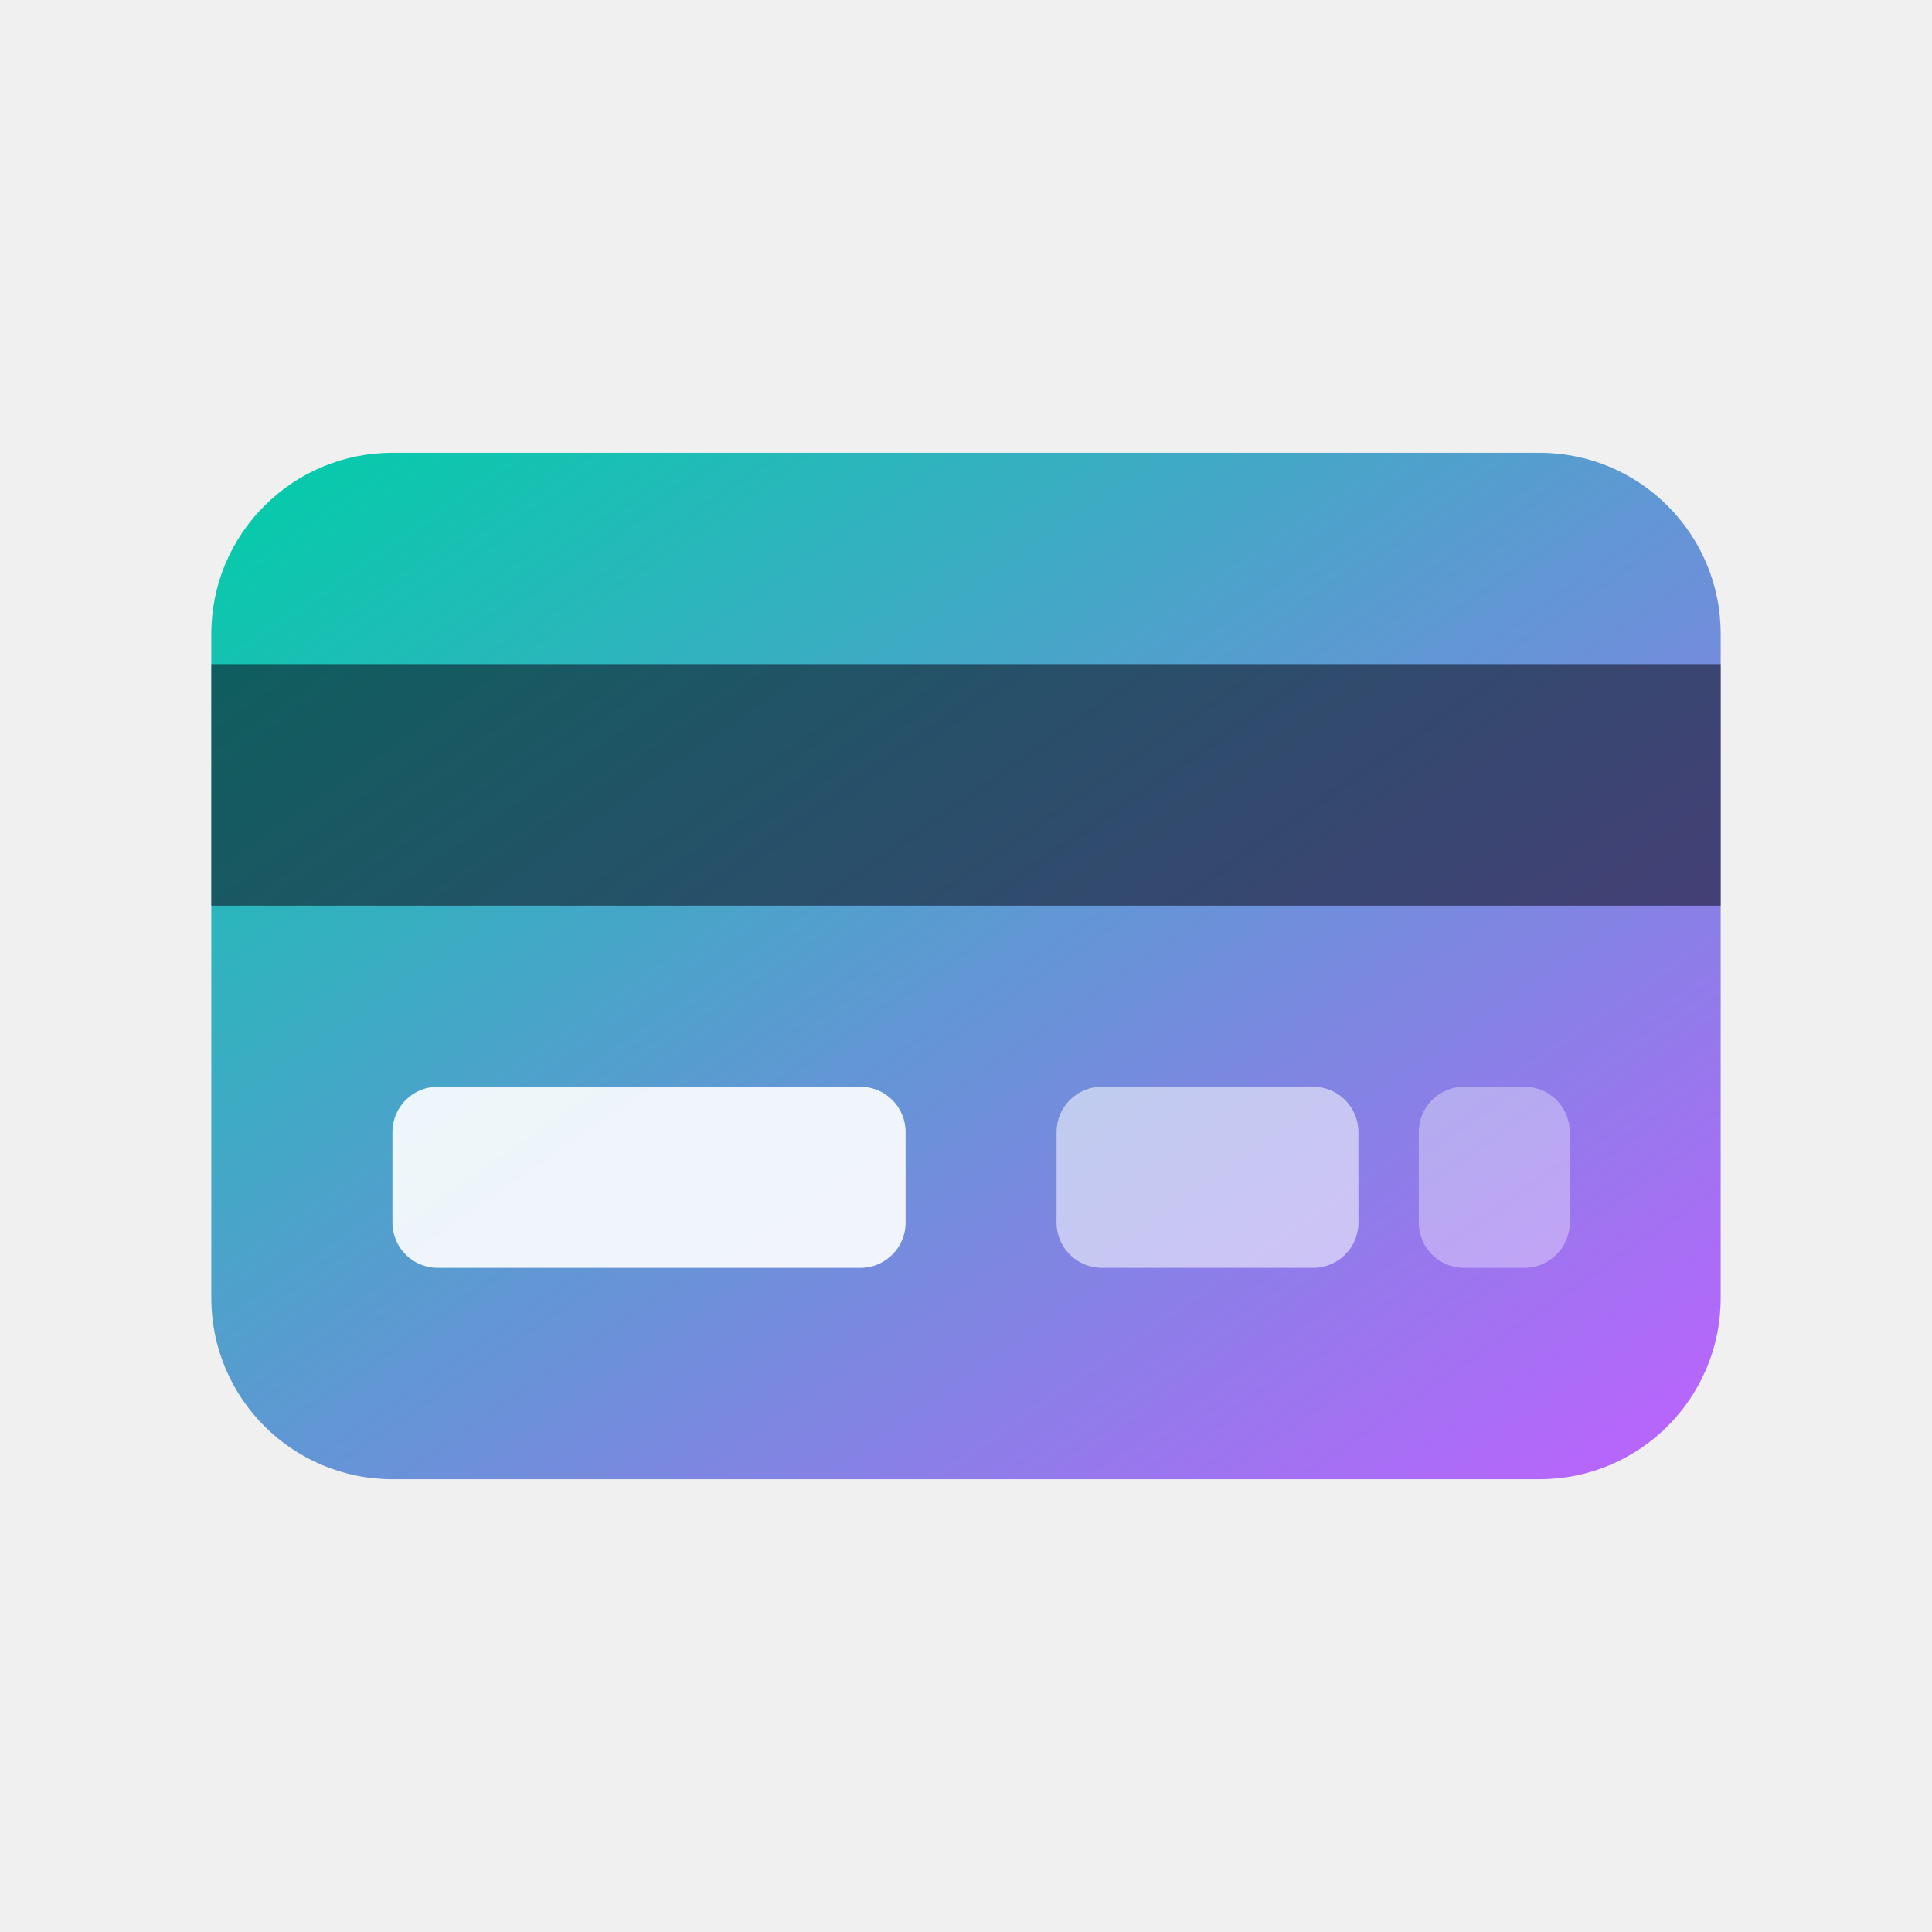
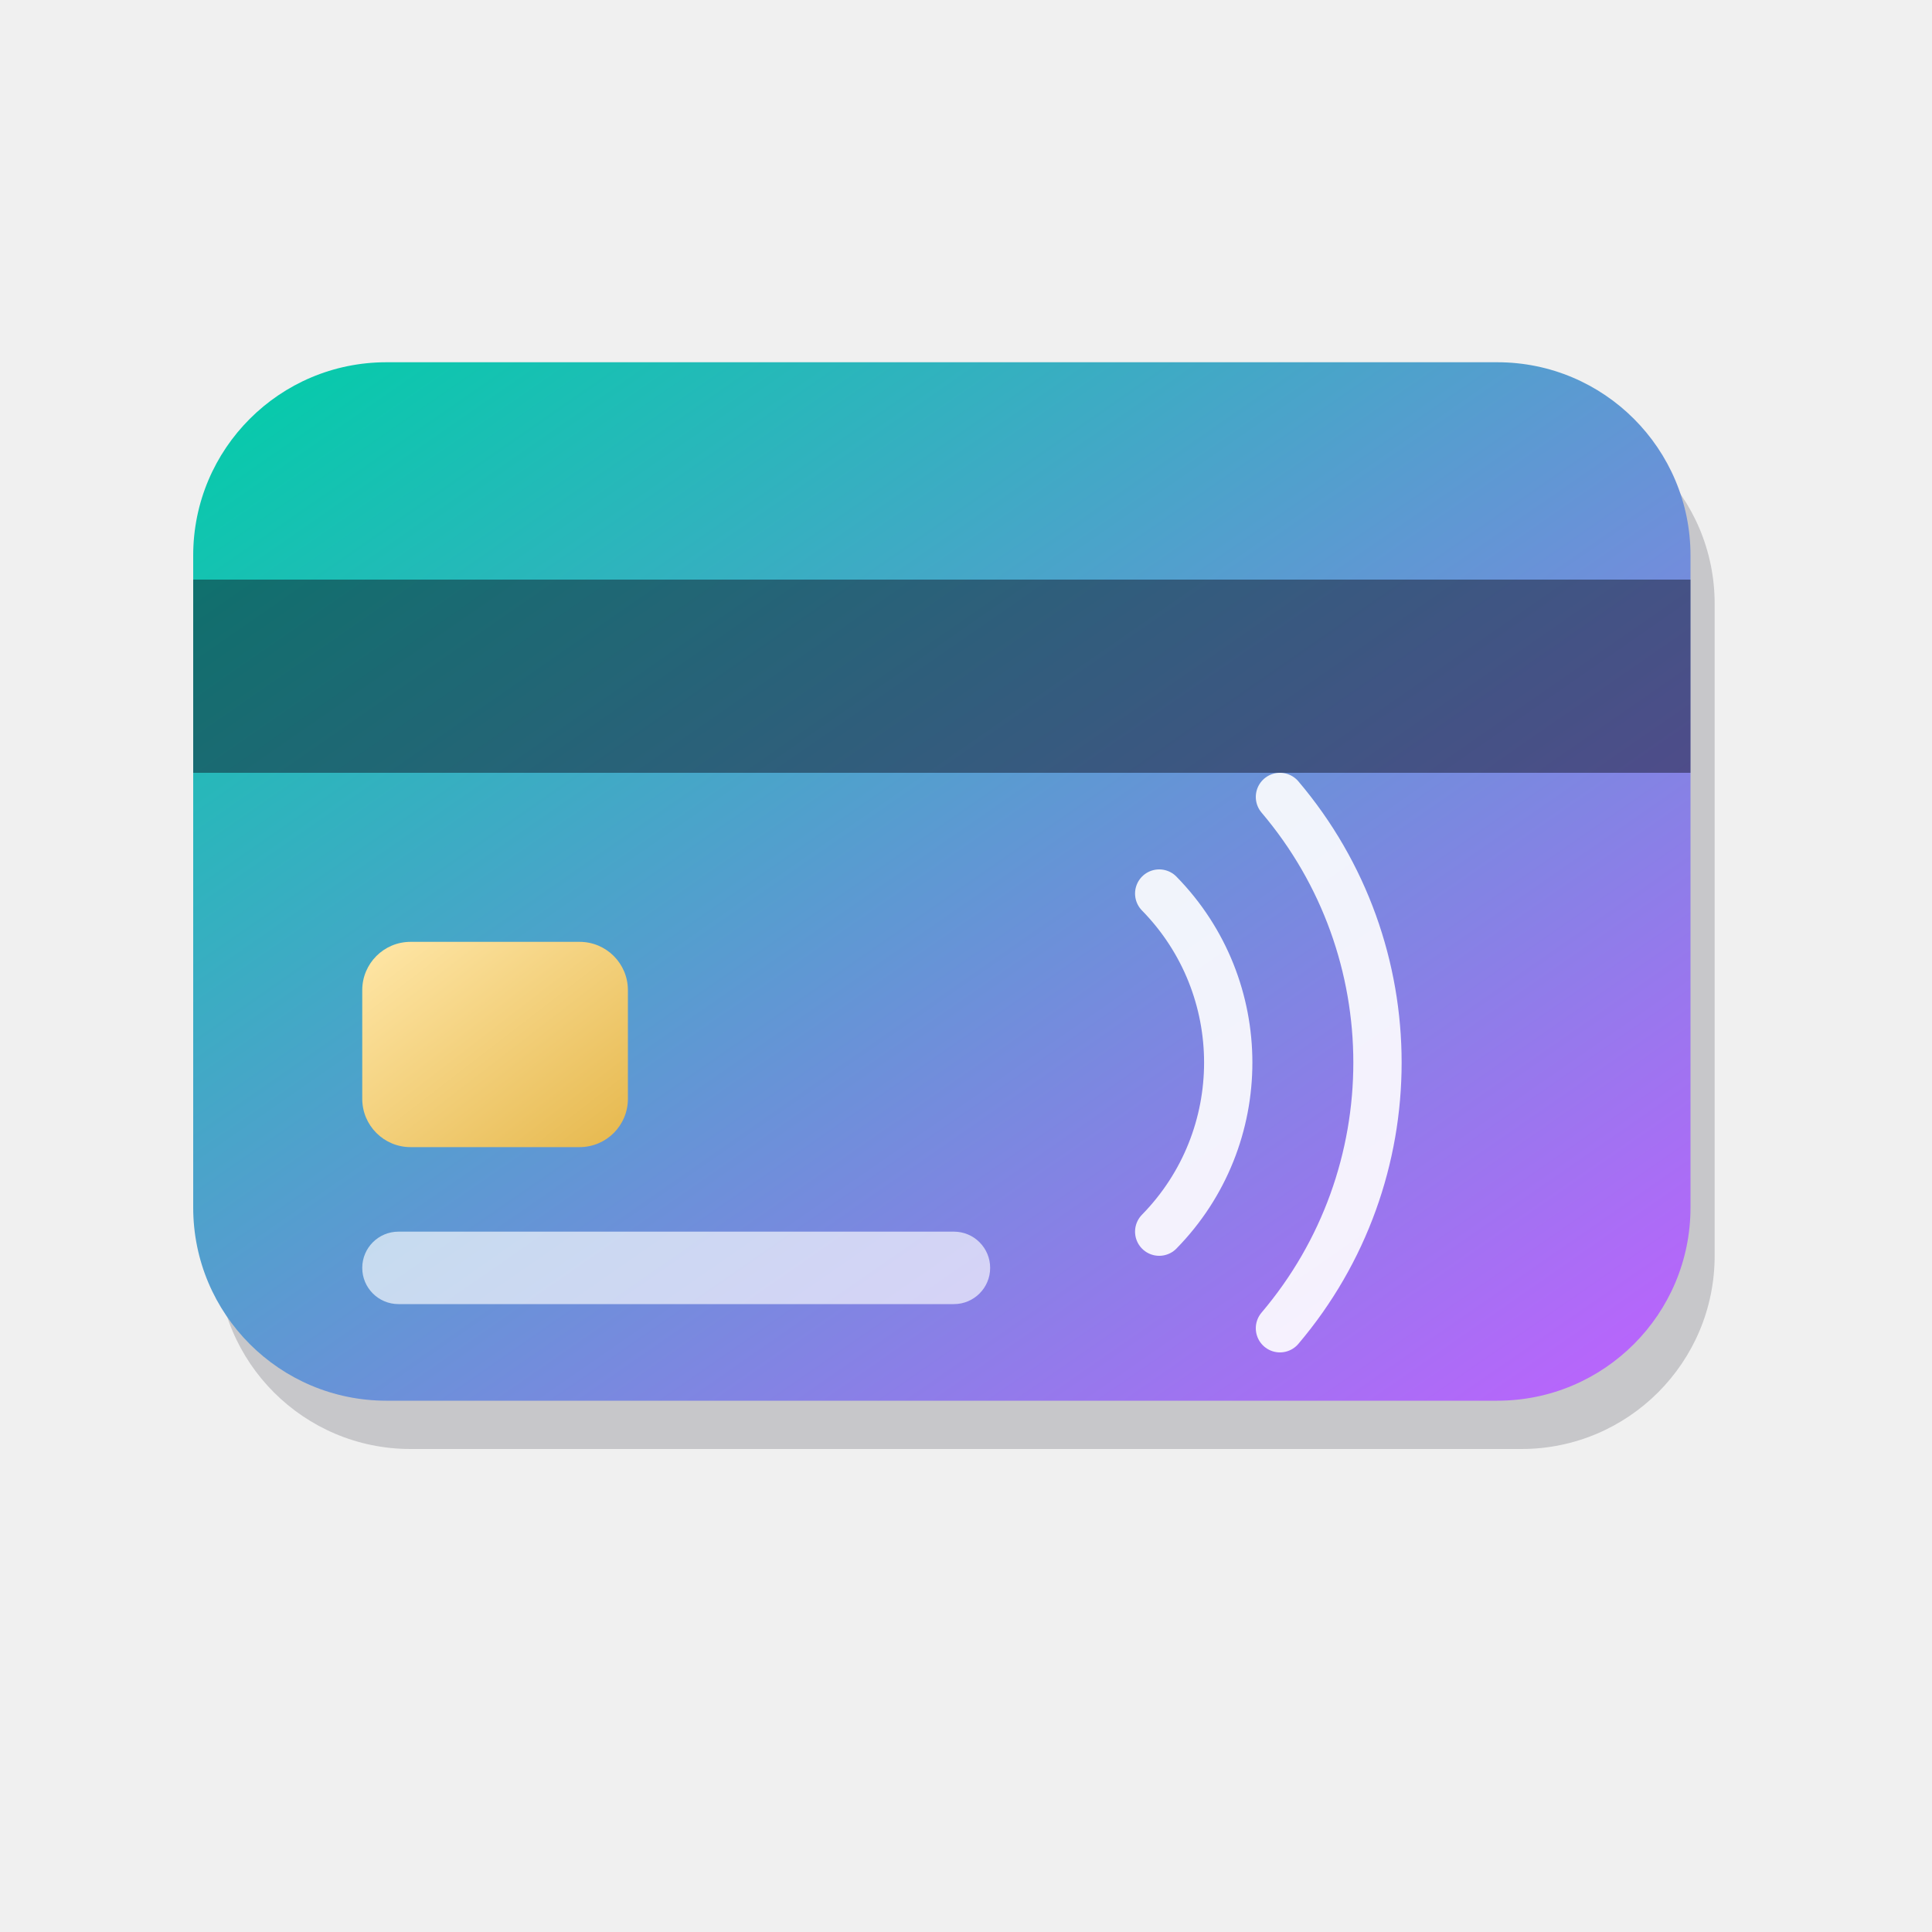
- <svg xmlns="http://www.w3.org/2000/svg" width="128" height="128" viewBox="0 0 128 128">
+ <svg xmlns="http://www.w3.org/2000/svg" width="160" height="160" viewBox="0 0 160 160">
  <defs>
-     <linearGradient id="pg" x1="0" y1="0" x2="1" y2="1">
+     <linearGradient id="card" x1="0" y1="0" x2="1" y2="1">
      <stop offset="0" stop-color="#00cea8" />
      <stop offset="1" stop-color="#bf61ff" />
    </linearGradient>
+     <linearGradient id="chip" x1="0" y1="0" x2="1" y2="1">
+       <stop offset="0" stop-color="#ffe7a8" />
+       <stop offset="1" stop-color="#e6b84d" />
+     </linearGradient>
  </defs>
-   <rect x="14" y="30" width="100" height="68" rx="12" fill="url(#pg)" />
-   <rect x="14" y="44" width="100" height="16" fill="#0b0b1a" fill-opacity="0.55" />
-   <rect x="26" y="72" width="34" height="12" rx="3" fill="#ffffff" fill-opacity="0.9" />
-   <rect x="70" y="72" width="20" height="12" rx="3" fill="#ffffff" fill-opacity="0.55" />
-   <rect x="94" y="72" width="10" height="12" rx="3" fill="#ffffff" fill-opacity="0.35" />
+   <rect x="18" y="34" width="124" height="86" rx="16" fill="#0b0b1a" opacity="0.18" />
+   <rect x="16" y="30" width="124" height="86" rx="16" fill="url(#card)" />
+   <rect x="16" y="48" width="124" height="16" fill="#0b0b1a" opacity="0.45" />
+   <rect x="30" y="78" width="22" height="17" rx="4" fill="url(#chip)" />
+   <g fill="none" stroke="#ffffff" stroke-width="4" stroke-linecap="round" opacity="0.9">
+     <path d="M96 74a20 20 0 0 1 0 28" />
+     <path d="M106 66a34 34 0 0 1 0 44" />
+   </g>
+   <rect x="30" y="102" width="52" height="6" rx="3" fill="#ffffff" opacity="0.65" />
</svg>
